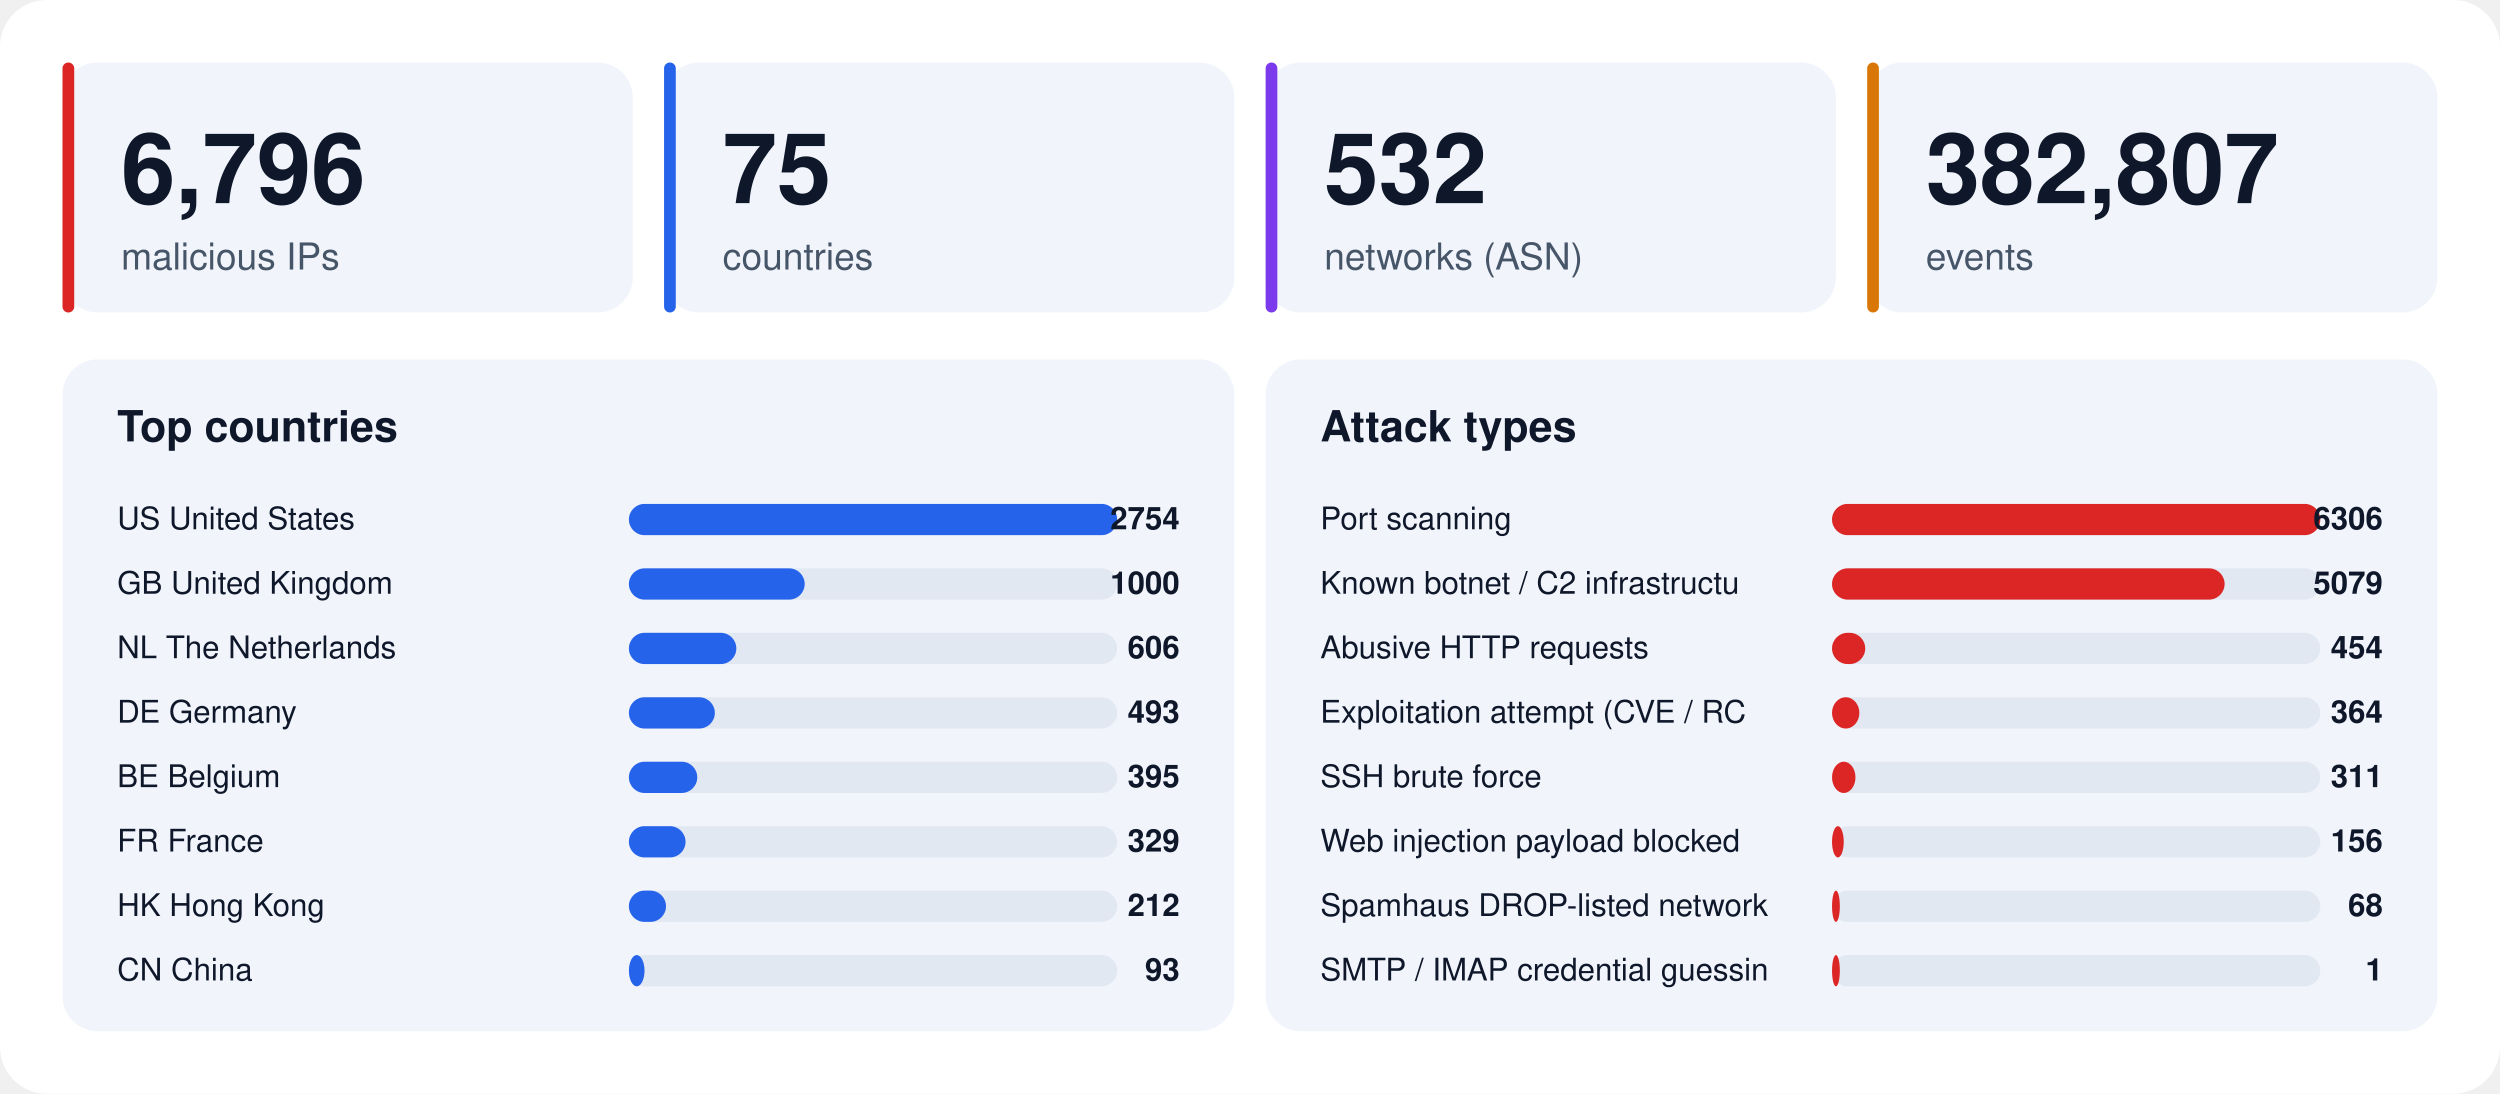
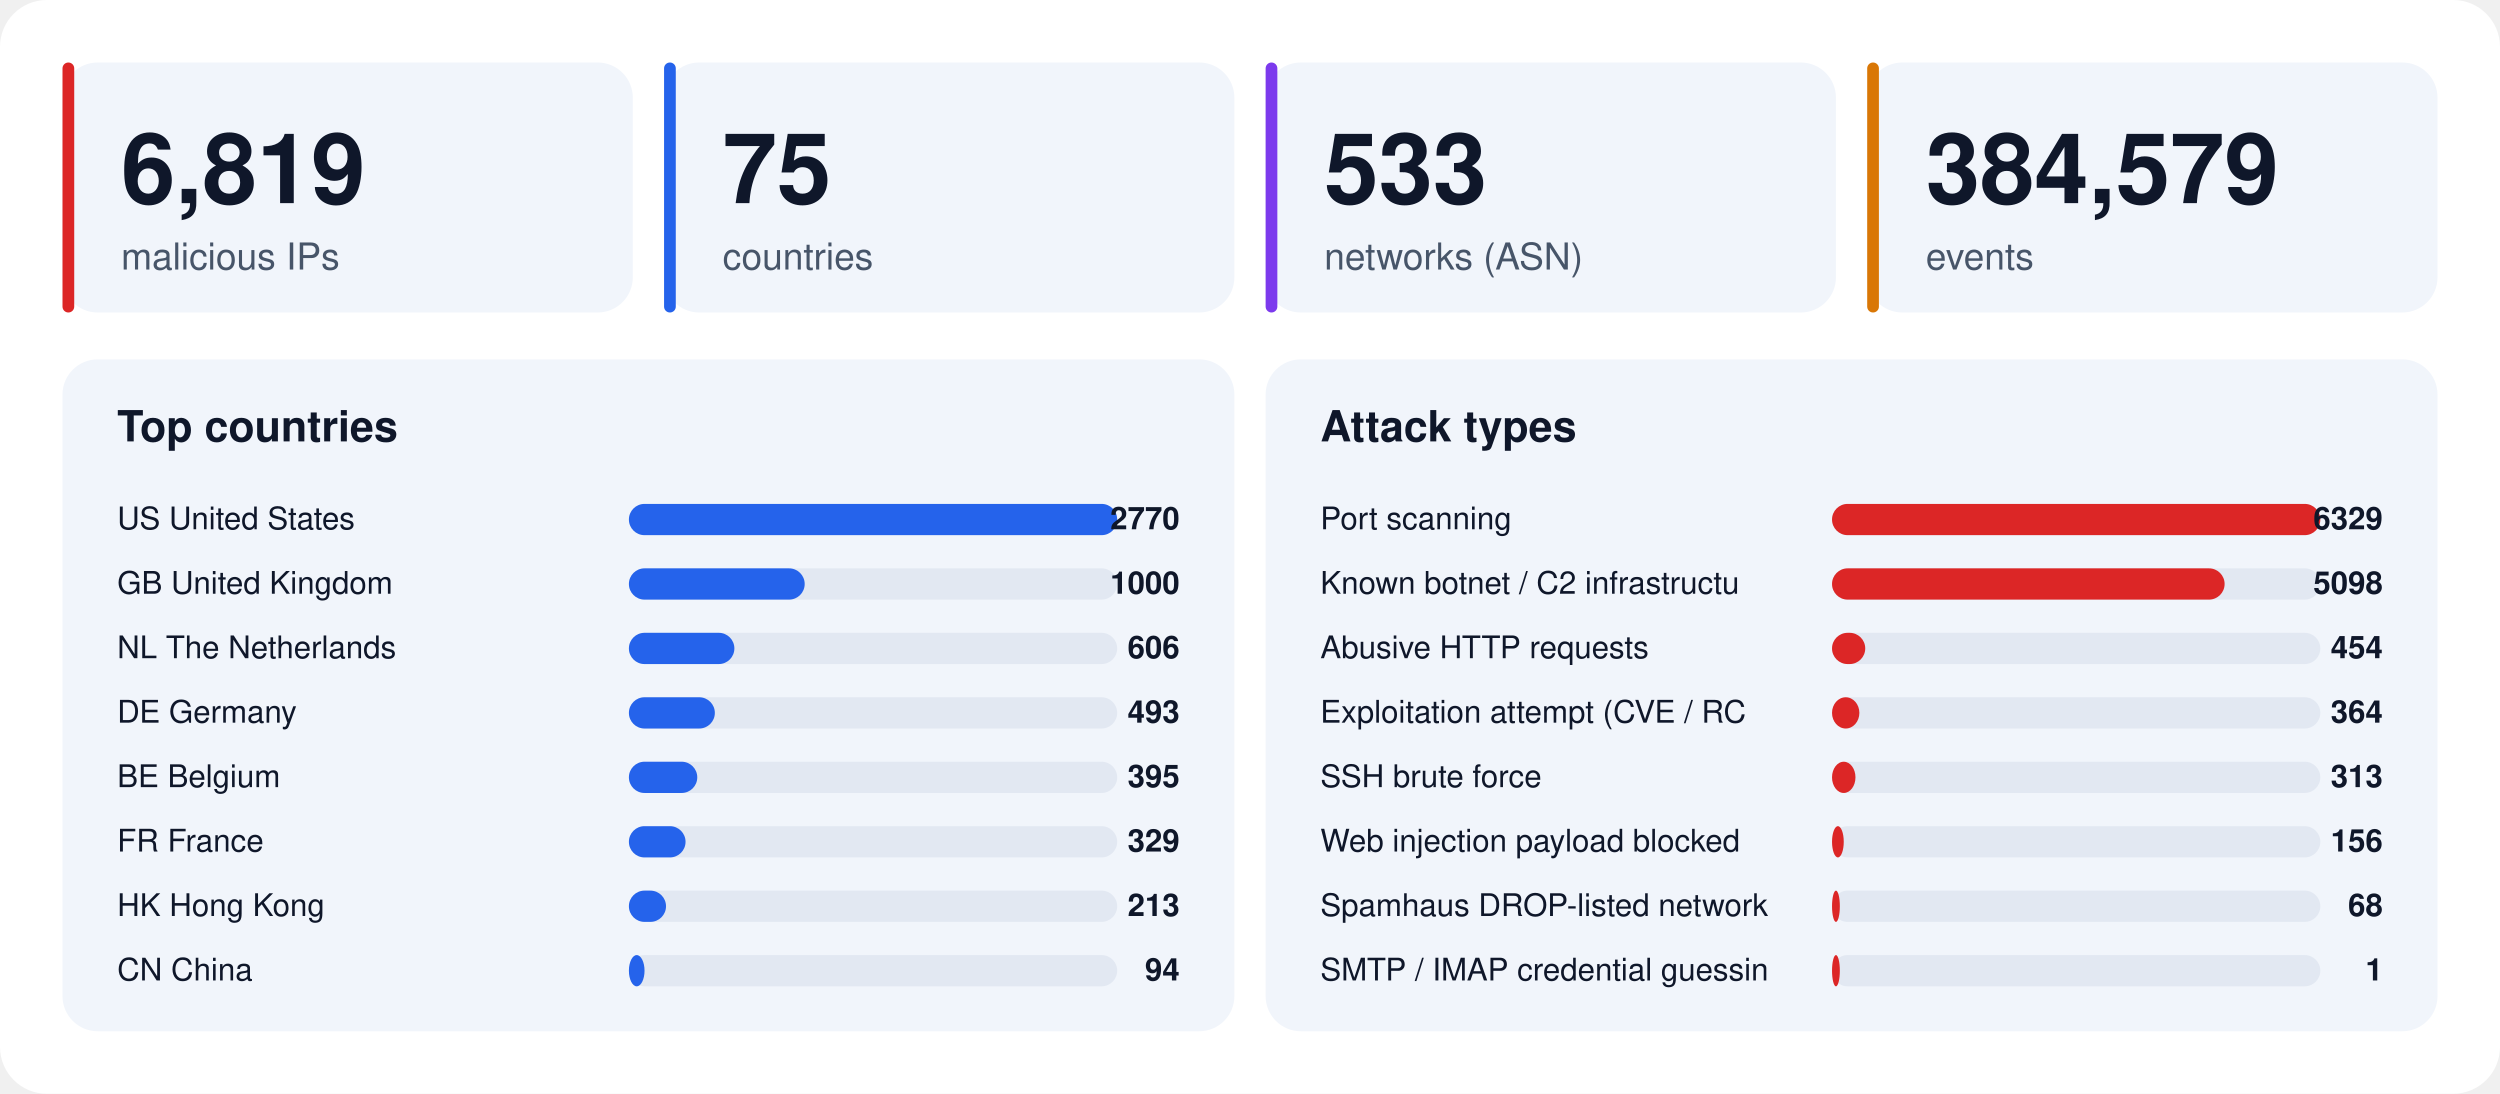
<svg xmlns="http://www.w3.org/2000/svg" width="1280" height="560" viewBox="0 0 1280 560" font-family="-apple-system,BlinkMacSystemFont,'Segoe UI',Helvetica,Arial,sans-serif">
  <rect width="1280" height="560" rx="24" fill="#ffffff" />
  <rect x="32" y="32" width="292" height="128" rx="18" fill="#f1f5fb" />
  <rect x="32" y="32" width="6" height="128" rx="3" fill="#dc2626" />
-   <text x="62" y="104" font-size="50" font-weight="800" fill="#0f172a">6,796</text>
+   <text x="62" y="104" font-size="50" font-weight="800" fill="#0f172a">6,819</text>
  <text x="62" y="138" font-size="19" fill="#475569">malicious IPs</text>
  <rect x="340" y="32" width="292" height="128" rx="18" fill="#f1f5fb" />
  <rect x="340" y="32" width="6" height="128" rx="3" fill="#2563eb" />
  <text x="370" y="104" font-size="50" font-weight="800" fill="#0f172a">75</text>
  <text x="370" y="138" font-size="19" fill="#475569">countries</text>
  <rect x="648" y="32" width="292" height="128" rx="18" fill="#f1f5fb" />
  <rect x="648" y="32" width="6" height="128" rx="3" fill="#7c3aed" />
-   <text x="678" y="104" font-size="50" font-weight="800" fill="#0f172a">532</text>
+   <text x="678" y="104" font-size="50" font-weight="800" fill="#0f172a">533</text>
  <text x="678" y="138" font-size="19" fill="#475569">networks (ASN)</text>
  <rect x="956" y="32" width="292" height="128" rx="18" fill="#f1f5fb" />
  <rect x="956" y="32" width="6" height="128" rx="3" fill="#d97706" />
-   <text x="986" y="104" font-size="50" font-weight="800" fill="#0f172a">382,807</text>
+   <text x="986" y="104" font-size="50" font-weight="800" fill="#0f172a">384,579</text>
  <text x="986" y="138" font-size="19" fill="#475569">events</text>
  <rect x="32" y="184" width="600" height="344" rx="18" fill="#f1f5fb" />
  <text x="60" y="226" font-size="22" font-weight="700" fill="#0f172a">Top countries</text>
  <text x="60" y="271" font-size="16" fill="#0f172a">US  United States</text>
  <rect x="322" y="258" width="250" height="16" rx="8" fill="#e2e8f2" />
  <rect x="322" y="258" width="250" height="16" rx="8" fill="#2563eb" />
-   <text x="604" y="271" font-size="16" font-weight="700" text-anchor="end" fill="#0f172a">2754</text>
+   <text x="604" y="271" font-size="16" font-weight="700" text-anchor="end" fill="#0f172a">2770</text>
  <text x="60" y="304" font-size="16" fill="#0f172a">GB  United Kingdom</text>
  <rect x="322" y="291" width="250" height="16" rx="8" fill="#e2e8f2" />
  <rect x="322" y="291" width="90" height="16" rx="8" fill="#2563eb" />
  <text x="604" y="304" font-size="16" font-weight="700" text-anchor="end" fill="#0f172a">1000</text>
  <text x="60" y="337" font-size="16" fill="#0f172a">NL  The Netherlands</text>
  <rect x="322" y="324" width="250" height="16" rx="8" fill="#e2e8f2" />
-   <rect x="322" y="324" width="55" height="16" rx="8" fill="#2563eb" />
+   <rect x="322" y="324" width="54" height="16" rx="8" fill="#2563eb" />
  <text x="604" y="337" font-size="16" font-weight="700" text-anchor="end" fill="#0f172a">606</text>
  <text x="60" y="370" font-size="16" fill="#0f172a">DE  Germany</text>
  <rect x="322" y="357" width="250" height="16" rx="8" fill="#e2e8f2" />
  <rect x="322" y="357" width="44" height="16" rx="8" fill="#2563eb" />
  <text x="604" y="370" font-size="16" font-weight="700" text-anchor="end" fill="#0f172a">493</text>
  <text x="60" y="403" font-size="16" fill="#0f172a">BE  Belgium</text>
  <rect x="322" y="390" width="250" height="16" rx="8" fill="#e2e8f2" />
  <rect x="322" y="390" width="35" height="16" rx="8" fill="#2563eb" />
  <text x="604" y="403" font-size="16" font-weight="700" text-anchor="end" fill="#0f172a">395</text>
  <text x="60" y="436" font-size="16" fill="#0f172a">FR  France</text>
  <rect x="322" y="423" width="250" height="16" rx="8" fill="#e2e8f2" />
  <rect x="322" y="423" width="29" height="16" rx="8" fill="#2563eb" />
  <text x="604" y="436" font-size="16" font-weight="700" text-anchor="end" fill="#0f172a">329</text>
  <text x="60" y="469" font-size="16" fill="#0f172a">HK  Hong Kong</text>
  <rect x="322" y="456" width="250" height="16" rx="8" fill="#e2e8f2" />
  <rect x="322" y="456" width="19" height="16" rx="8" fill="#2563eb" />
-   <text x="604" y="469" font-size="16" font-weight="700" text-anchor="end" fill="#0f172a">212</text>
+   <text x="604" y="469" font-size="16" font-weight="700" text-anchor="end" fill="#0f172a">213</text>
  <text x="60" y="502" font-size="16" fill="#0f172a">CN  China</text>
  <rect x="322" y="489" width="250" height="16" rx="8" fill="#e2e8f2" />
  <rect x="322" y="489" width="8" height="16" rx="8" fill="#2563eb" />
-   <text x="604" y="502" font-size="16" font-weight="700" text-anchor="end" fill="#0f172a">93</text>
+   <text x="604" y="502" font-size="16" font-weight="700" text-anchor="end" fill="#0f172a">94</text>
  <rect x="648" y="184" width="600" height="344" rx="18" fill="#f1f5fb" />
  <text x="676" y="226" font-size="22" font-weight="700" fill="#0f172a">Attack types</text>
  <text x="676" y="271" font-size="16" fill="#0f172a">Port scanning</text>
  <rect x="938" y="258" width="250" height="16" rx="8" fill="#e2e8f2" />
  <rect x="938" y="258" width="250" height="16" rx="8" fill="#dc2626" />
-   <text x="1220" y="271" font-size="16" font-weight="700" text-anchor="end" fill="#0f172a">6306</text>
+   <text x="1220" y="271" font-size="16" font-weight="700" text-anchor="end" fill="#0f172a">6329</text>
  <text x="676" y="304" font-size="16" fill="#0f172a">Known botnet / C2 infrastructu</text>
  <rect x="938" y="291" width="250" height="16" rx="8" fill="#e2e8f2" />
  <rect x="938" y="291" width="201" height="16" rx="8" fill="#dc2626" />
-   <text x="1220" y="304" font-size="16" font-weight="700" text-anchor="end" fill="#0f172a">5079</text>
+   <text x="1220" y="304" font-size="16" font-weight="700" text-anchor="end" fill="#0f172a">5098</text>
  <text x="676" y="337" font-size="16" fill="#0f172a">Abusive HTTP requests</text>
  <rect x="938" y="324" width="250" height="16" rx="8" fill="#e2e8f2" />
  <rect x="938" y="324" width="17" height="16" rx="8" fill="#dc2626" />
  <text x="1220" y="337" font-size="16" font-weight="700" text-anchor="end" fill="#0f172a">454</text>
  <text x="676" y="370" font-size="16" fill="#0f172a">Exploitation attempt (CVE / RC</text>
  <rect x="938" y="357" width="250" height="16" rx="8" fill="#e2e8f2" />
  <rect x="938" y="357" width="14" height="16" rx="8" fill="#dc2626" />
  <text x="1220" y="370" font-size="16" font-weight="700" text-anchor="end" fill="#0f172a">364</text>
  <text x="676" y="403" font-size="16" fill="#0f172a">SSH brute force</text>
  <rect x="938" y="390" width="250" height="16" rx="8" fill="#e2e8f2" />
  <rect x="938" y="390" width="12" height="16" rx="8" fill="#dc2626" />
-   <text x="1220" y="403" font-size="16" font-weight="700" text-anchor="end" fill="#0f172a">311</text>
+   <text x="1220" y="403" font-size="16" font-weight="700" text-anchor="end" fill="#0f172a">313</text>
  <text x="676" y="436" font-size="16" fill="#0f172a">Web injection payload blocked </text>
  <rect x="938" y="423" width="250" height="16" rx="8" fill="#e2e8f2" />
  <rect x="938" y="423" width="6" height="16" rx="8" fill="#dc2626" />
  <text x="1220" y="436" font-size="16" font-weight="700" text-anchor="end" fill="#0f172a">156</text>
  <text x="676" y="469" font-size="16" fill="#0f172a">Spamhaus DROP-listed network</text>
  <rect x="938" y="456" width="250" height="16" rx="8" fill="#e2e8f2" />
  <rect x="938" y="456" width="4" height="16" rx="8" fill="#dc2626" />
  <text x="1220" y="469" font-size="16" font-weight="700" text-anchor="end" fill="#0f172a">68</text>
  <text x="676" y="502" font-size="16" fill="#0f172a">SMTP / IMAP credential guessin</text>
  <rect x="938" y="489" width="250" height="16" rx="8" fill="#e2e8f2" />
  <rect x="938" y="489" width="4" height="16" rx="8" fill="#dc2626" />
  <text x="1220" y="502" font-size="16" font-weight="700" text-anchor="end" fill="#0f172a">1</text>
</svg>
